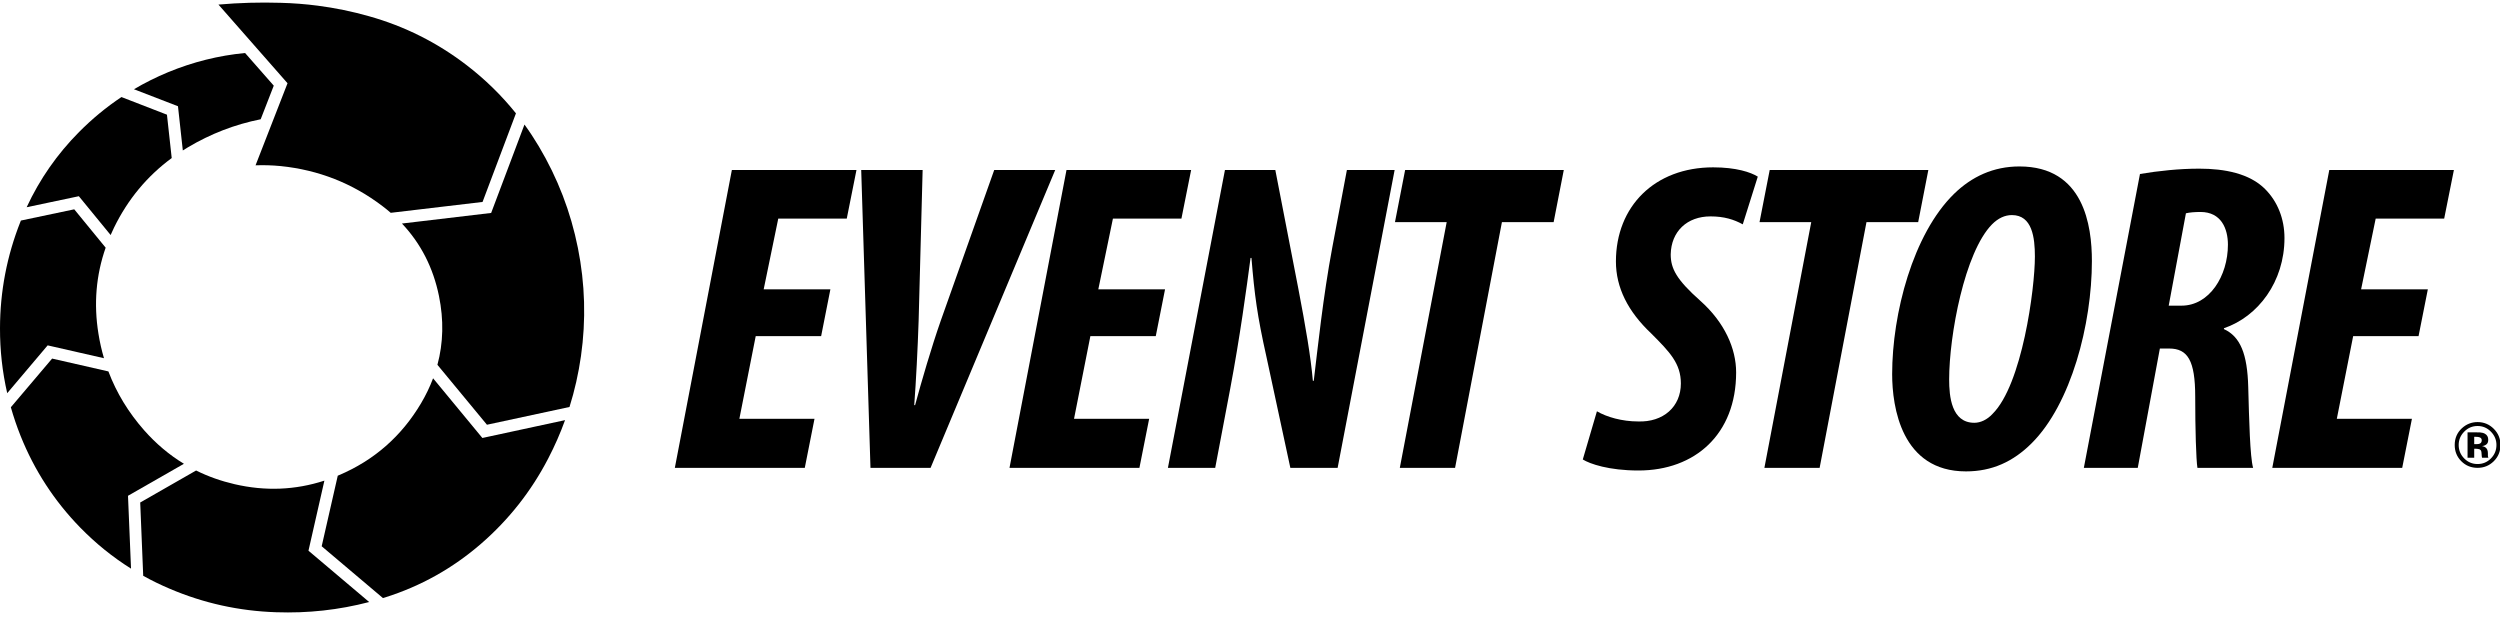
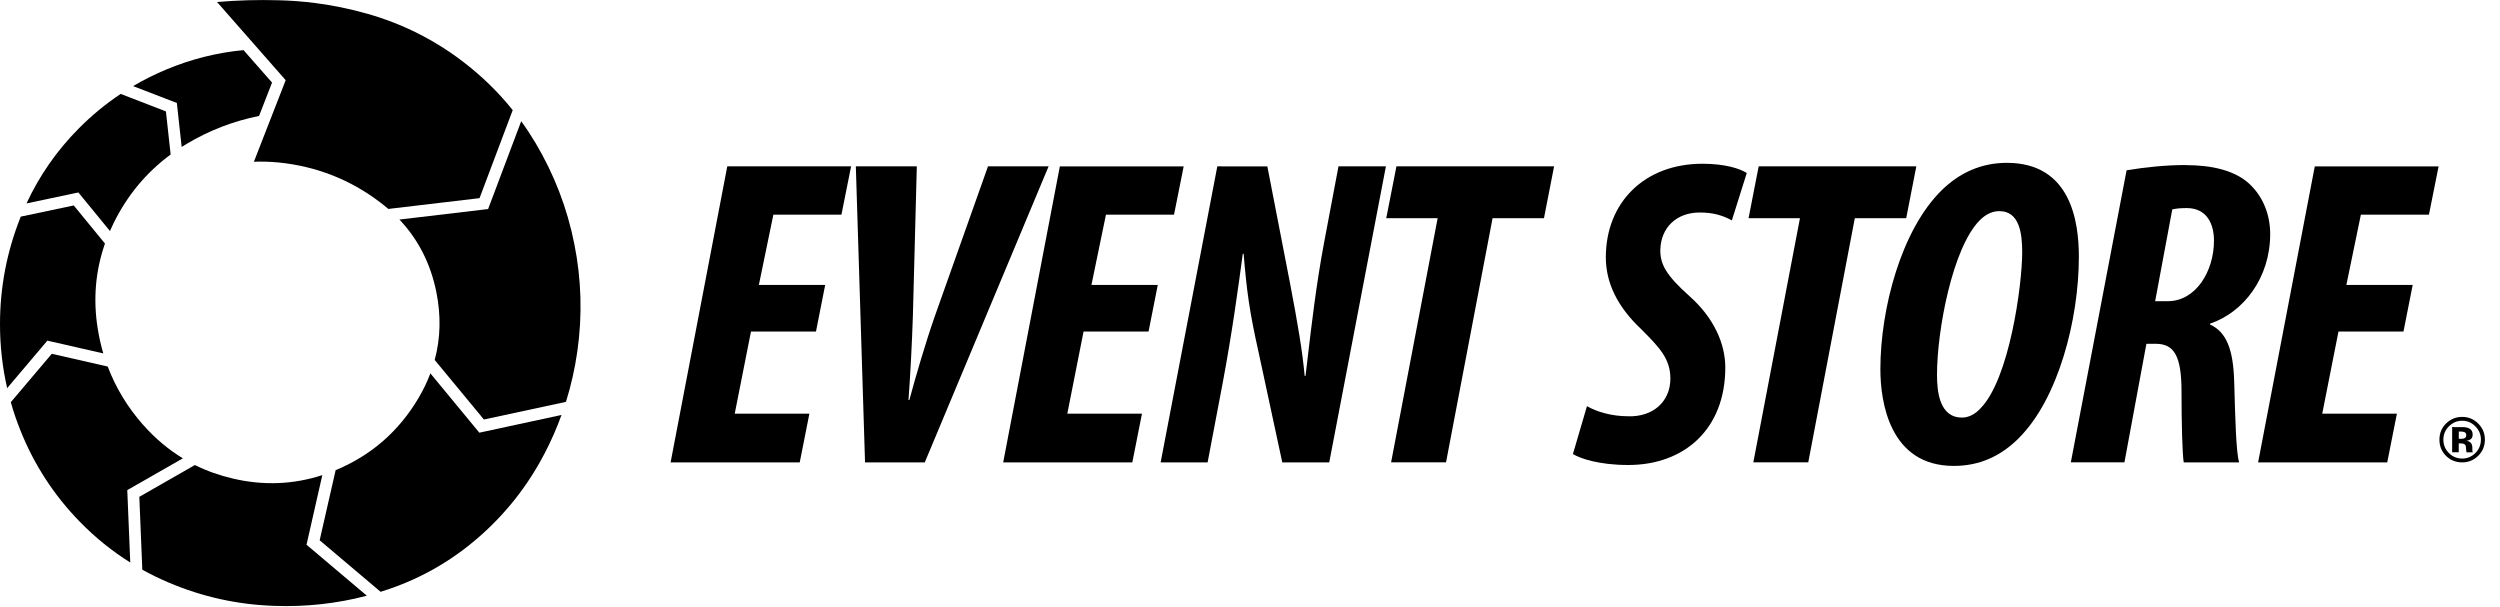
- <svg xmlns="http://www.w3.org/2000/svg" width="95px" height="24px" viewBox="0 0 95 24" version="1.1">
-   <defs />
-   <g id="Brands" stroke="none" stroke-width="1" fill="none" fill-rule="evenodd">
-     <g id="Event-Store-logo-black" transform="translate(-16, -20)" fill="#000000">
-       <g id="eventstore-logo-black" transform="translate(16, 20)">
-         <path d="M5.09,3.391 C5.502,3.148 5.933,2.933 6.382,2.746 C7.33,2.354 8.307,2.11 9.313,2.014 L10.403,3.255 L9.906,4.532 C8.924,4.728 8,5.085 7.134,5.602 C7.071,5.64 7.008,5.678 6.947,5.718 L6.763,4.037 L5.09,3.391" id="Fill-1" />
-         <path d="M4.615,3.688 L6.344,4.358 L6.525,6.006 C5.589,6.695 4.859,7.575 4.336,8.644 C4.29,8.74 4.246,8.835 4.204,8.931 L2.996,7.456 L1.013,7.875 C1.507,6.81 2.171,5.857 3.005,5.016 C3.502,4.515 4.039,4.072 4.615,3.688" id="Fill-2" />
-         <path d="M15.997,15.33 C16.182,15.017 16.336,14.699 16.457,14.375 L18.33,16.643 L21.472,15.965 C21.293,16.461 21.08,16.946 20.833,17.421 C20.187,18.666 19.335,19.748 18.277,20.665 C17.202,21.596 15.988,22.275 14.634,22.702 C14.607,22.71 14.58,22.719 14.553,22.727 L12.224,20.758 L12.835,18.076 C12.85,18.07 12.865,18.064 12.881,18.057 C14.215,17.491 15.253,16.581 15.997,15.33" id="Fill-3" />
-         <path d="M19.93,4.733 C20.123,4.998 20.303,5.273 20.473,5.558 C21.191,6.763 21.687,8.052 21.961,9.426 C22.233,10.788 22.272,12.157 22.077,13.532 C21.983,14.193 21.838,14.837 21.641,15.465 L18.504,16.14 L16.622,13.863 C16.847,13.027 16.866,12.155 16.681,11.248 C16.461,10.172 15.992,9.254 15.274,8.494 L18.664,8.092 L19.93,4.733" id="Fill-4" />
-         <path d="M0.794,8.381 L2.821,7.954 L4.015,9.412 C3.649,10.458 3.558,11.546 3.74,12.676 C3.791,12.997 3.862,13.309 3.951,13.612 L1.811,13.124 L0.274,14.941 C0.09,14.136 -0.002,13.314 -7.76549404e-14,12.474 C0.003,11.073 0.262,9.721 0.779,8.419 C0.784,8.406 0.789,8.394 0.794,8.381" id="Fill-6" />
-         <path d="M4.119,14.114 C4.427,14.928 4.88,15.673 5.478,16.351 C5.93,16.863 6.434,17.287 6.989,17.624 L4.864,18.84 L4.979,21.608 C4.279,21.169 3.635,20.648 3.047,20.046 C2.062,19.035 1.307,17.874 0.782,16.563 C0.639,16.205 0.516,15.842 0.412,15.476 L1.98,13.626 L4.119,14.114" id="Fill-7" />
-         <path d="M7.452,17.879 C7.909,18.107 8.398,18.28 8.918,18.4 C10.084,18.67 11.22,18.624 12.327,18.264 L11.722,20.927 L14.029,22.877 C12.875,23.179 11.696,23.308 10.492,23.265 C9.087,23.219 7.739,22.922 6.447,22.371 C6.1,22.224 5.766,22.061 5.442,21.881 L5.328,19.095 L7.452,17.879" id="Fill-8" />
-         <path d="M19.606,4.307 L18.337,7.674 L14.848,8.087 C14.746,7.998 14.641,7.913 14.531,7.83 C13.393,6.965 12.104,6.458 10.665,6.311 C10.339,6.28 10.022,6.27 9.711,6.282 L10.926,3.163 L8.301,0.174 C9.09,0.105 9.878,0.083 10.665,0.107 C11.139,0.119 11.608,0.155 12.074,0.216 C12.73,0.301 13.379,0.434 14.02,0.616 C15.377,0.997 16.613,1.617 17.73,2.474 C18.435,3.015 19.06,3.626 19.606,4.307" id="Fill-9" />
-         <polyline id="Fill-11" points="31.203 12.774 28.717 12.774 28.096 15.915 30.951 15.915 30.582 17.778 25.644 17.778 27.811 6.46 32.546 6.46 32.177 8.307 29.574 8.307 29.02 10.994 31.555 10.994 31.203 12.774" />
-         <path d="M33.078,17.778 L32.726,6.46 L35.06,6.46 L34.908,12.186 C34.875,13.211 34.808,14.521 34.741,15.394 L34.774,15.394 C35.009,14.521 35.396,13.194 35.749,12.186 L37.78,6.46 L40.098,6.46 L35.362,17.778 L33.078,17.778" id="Fill-12" />
-         <polyline id="Fill-13" points="43.919 12.774 41.434 12.774 40.813 15.915 43.668 15.915 43.298 17.778 38.361 17.778 40.527 6.46 45.263 6.46 44.894 8.307 42.291 8.307 41.736 10.994 44.272 10.994 43.919 12.774" />
-         <path d="M44.381,17.778 L46.548,6.46 L48.462,6.46 L49.335,10.96 C49.621,12.455 49.805,13.53 49.889,14.471 L49.923,14.471 C50.074,13.228 50.275,11.28 50.628,9.399 L51.182,6.46 L52.996,6.46 L50.83,17.778 L49.033,17.778 L48.126,13.564 C47.773,11.985 47.672,11.212 47.555,9.802 L47.521,9.802 C47.37,10.944 47.118,12.808 46.748,14.772 L46.178,17.778 L44.381,17.778" id="Fill-14" />
-         <polyline id="Fill-15" points="54.974 8.441 53.009 8.441 53.395 6.46 59.424 6.46 59.038 8.441 57.073 8.441 55.293 17.778 53.193 17.778 54.974 8.441" />
-         <path d="M60.683,15.629 C61.052,15.847 61.64,16.015 62.245,16.015 C63.202,16.049 63.873,15.461 63.873,14.571 C63.873,13.815 63.454,13.379 62.748,12.673 C61.858,11.834 61.405,10.927 61.405,9.936 C61.405,7.837 62.883,6.359 65.099,6.359 C65.973,6.359 66.527,6.544 66.796,6.712 L66.225,8.525 C65.889,8.341 65.519,8.223 64.999,8.223 C64.109,8.223 63.504,8.794 63.487,9.667 C63.487,10.205 63.706,10.625 64.613,11.431 C65.536,12.253 65.973,13.244 65.973,14.151 C65.973,16.502 64.411,17.879 62.262,17.879 C61.136,17.879 60.414,17.627 60.146,17.46 L60.683,15.629" id="Fill-16" />
-         <polyline id="Fill-17" points="68.827 8.441 66.862 8.441 67.249 6.46 73.277 6.46 72.891 8.441 70.926 8.441 69.146 17.778 67.047 17.778 68.827 8.441" />
-         <path d="M75.697,8.525 C74.656,9.583 74.068,12.741 74.068,14.42 C74.068,15.058 74.152,16.066 75.025,16.066 C75.261,16.066 75.513,15.948 75.714,15.73 C76.839,14.622 77.326,10.977 77.326,9.751 C77.326,9.029 77.225,8.173 76.453,8.173 C76.184,8.173 75.932,8.29 75.697,8.525 Z M79.492,9.919 C79.492,12.321 78.703,15.344 77.208,16.838 C76.503,17.544 75.697,17.913 74.706,17.913 C72.254,17.913 71.902,15.461 71.902,14.219 C71.902,11.918 72.691,8.895 74.253,7.367 C74.925,6.712 75.748,6.325 76.739,6.325 C79.19,6.325 79.492,8.576 79.492,9.919 L79.492,9.919 Z" id="Fill-18" />
-         <path d="M82.411,11.615 L82.898,11.615 C83.955,11.615 84.661,10.49 84.661,9.298 C84.661,8.693 84.409,8.055 83.619,8.055 C83.401,8.055 83.2,8.072 83.065,8.105 L82.411,11.615 Z M81.319,6.611 C82.024,6.493 82.813,6.409 83.569,6.409 C84.543,6.409 85.484,6.594 86.071,7.182 C86.542,7.652 86.81,8.307 86.81,9.046 C86.81,10.709 85.803,12.035 84.51,12.472 L84.51,12.506 C85.131,12.791 85.4,13.446 85.433,14.706 C85.467,15.965 85.5,17.359 85.618,17.778 L83.502,17.778 C83.452,17.46 83.418,16.318 83.418,15.075 C83.418,13.698 83.132,13.244 82.427,13.244 L82.075,13.244 L81.235,17.778 L79.186,17.778 L81.319,6.611 L81.319,6.611 Z" id="Fill-19" />
-         <polyline id="Fill-20" points="91.905 12.774 89.42 12.774 88.799 15.915 91.653 15.915 91.284 17.778 86.347 17.778 88.513 6.46 93.248 6.46 92.879 8.307 90.276 8.307 89.722 10.994 92.258 10.994 91.905 12.774" />
-         <path d="M94.228,16.619 C94.193,16.605 94.144,16.599 94.081,16.599 L94.02,16.599 L94.02,16.878 L94.118,16.878 C94.177,16.878 94.223,16.866 94.256,16.843 C94.289,16.819 94.306,16.781 94.306,16.728 C94.306,16.676 94.28,16.639 94.228,16.619 Z M93.767,17.393 L93.767,16.429 C93.827,16.429 93.917,16.429 94.036,16.429 C94.155,16.43 94.221,16.43 94.235,16.431 C94.311,16.437 94.374,16.453 94.425,16.481 C94.51,16.528 94.553,16.604 94.553,16.711 C94.553,16.792 94.531,16.85 94.485,16.886 C94.44,16.922 94.385,16.944 94.318,16.951 C94.379,16.963 94.425,16.982 94.455,17.007 C94.512,17.052 94.54,17.124 94.54,17.223 L94.54,17.309 C94.54,17.318 94.541,17.328 94.542,17.337 C94.543,17.347 94.546,17.356 94.549,17.366 L94.558,17.393 L94.317,17.393 C94.309,17.362 94.304,17.318 94.301,17.259 C94.299,17.201 94.293,17.162 94.285,17.141 C94.273,17.107 94.249,17.084 94.215,17.07 C94.196,17.063 94.167,17.058 94.129,17.055 L94.073,17.052 L94.02,17.052 L94.02,17.393 L93.767,17.393 Z M93.638,16.405 C93.499,16.547 93.43,16.715 93.43,16.909 C93.43,17.11 93.501,17.281 93.641,17.422 C93.781,17.563 93.95,17.633 94.148,17.633 C94.346,17.633 94.515,17.563 94.655,17.421 C94.795,17.279 94.865,17.108 94.865,16.909 C94.865,16.715 94.795,16.548 94.656,16.405 C94.515,16.26 94.346,16.188 94.148,16.188 C93.949,16.188 93.779,16.26 93.638,16.405 Z M94.757,17.533 C94.588,17.697 94.385,17.778 94.148,17.778 C93.904,17.778 93.698,17.695 93.53,17.527 C93.363,17.36 93.279,17.154 93.279,16.909 C93.279,16.655 93.369,16.444 93.55,16.275 C93.72,16.118 93.92,16.039 94.148,16.039 C94.388,16.039 94.593,16.124 94.763,16.294 C94.933,16.464 95.018,16.669 95.018,16.909 C95.018,17.156 94.931,17.364 94.757,17.533 L94.757,17.533 Z" id="Fill-21" />
-       </g>
+ <svg xmlns="http://www.w3.org/2000/svg" fill="none" height="16" viewBox="0 0 66 16" width="66">
+   <g fill="#000">
+     <path d="m13.536 2.906-.876 2.325-2.409.285c-.07-.061-.143-.12-.219-.177-.786-.597-1.676-.947-2.67-1.049-.225-.022-.444-.028-.659-.02l.839-2.153-1.812-2.064c.545-.047 1.089-.062 1.632-.046.327.008.651.033.973.075.453.059.901.151 1.344.276.936.263 1.79.691 2.561 1.283.486.373.918.795 1.295 1.265z" />
+     <path d="m3.514 2.273c.284-.168.582-.316.892-.445.654-.271 1.329-.44 2.023-.505l.753.857-.343.881c-.678.136-1.316.382-1.914.739-.044.026-.087.053-.129.08l-.127-1.161z" />
+     <path d="m4.38 2.941-1.194-.462c-.397.265-.768.57-1.111.917-.576.581-1.034 1.239-1.375 1.974l1.369-.289.834 1.018c.029-.066.059-.132.091-.198.361-.738.865-1.346 1.511-1.822z" />
+     <path d="m11.362 9.857c-.084.224-.19.443-.318.659-.513.864-1.23 1.492-2.151 1.883l-.032.013-.422 1.851 1.608 1.36.056-.017c.935-.295 1.773-.764 2.515-1.406.731-.633 1.319-1.38 1.765-2.24.17-.328.317-.663.441-1.005l-2.169.468z" />
+     <path d="m14.135 3.77c-.117-.197-.242-.387-.375-.57l-.874 2.319-2.341.277c.496.525.82 1.159.972 1.902.128.626.115 1.228-.041 1.805l1.299 1.572 2.166-.466c.136-.434.236-.878.301-1.335.135-.949.108-1.894-.08-2.835-.189-.948-.532-1.838-1.027-2.67z" />
+     <path d="m1.947 5.424-1.399.295c-.004.009-.007.017-.01.026-.357.899-.536 1.832-.538 2.799-.001.58.062 1.148.189 1.703l1.061-1.254 1.477.337c-.062-.209-.11-.425-.146-.646-.126-.78-.062-1.532.19-2.254z" />
+     <path d="m3.782 11.221c-.413-.468-.726-.983-.938-1.544l-1.477-.337-1.082 1.278c.071.253.157.503.256.75.362.905.884 1.706 1.564 2.404.406.416.85.776 1.334 1.078l-.079-1.911 1.467-.839c-.383-.233-.731-.525-1.043-.879z" />
+     <path d="m6.157 12.636c-.359-.083-.697-.202-1.012-.359l-1.467.839.079 1.924c.223.124.454.237.693.338.892.38 1.823.585 2.793.617.831.03 1.645-.059 2.442-.268l-1.593-1.346.417-1.838c-.764.249-1.549.28-2.353.093z" />
+     <path clip-rule="evenodd" d="m53.305 11.557c1.032-1.032 1.577-3.119 1.577-4.777 0-.927-.209-2.481-1.901-2.481-.684 0-1.252.267-1.716.719-1.078 1.055-1.623 3.142-1.623 4.731 0 .858.243 2.551 1.936 2.551.684 0 1.241-.255 1.728-.742zm-2.168-1.669c0-1.159.406-3.339 1.125-4.07.162-.162.336-.244.521-.244.533 0 .603.591.603 1.09 0 .846-.336 3.363-1.113 4.128-.139.151-.312.232-.475.232-.603 0-.661-.696-.661-1.136z" fill-rule="evenodd" />
+     <path d="m42.974 10.989c-.417 0-.823-.116-1.078-.267l-.371 1.264c.185.116.684.29 1.461.29 1.484 0 2.562-.951 2.562-2.574 0-.626-.301-1.31-.939-1.878-.626-.557-.777-.846-.777-1.217.011-.603.429-.997 1.043-.997.359 0 .615.081.846.209l.394-1.252c-.186-.116-.568-.244-1.171-.244-1.53 0-2.55 1.021-2.55 2.47 0 .684.313 1.31.927 1.89.487.487.777.788.777 1.31 0 .615-.464 1.02-1.125.997z" />
+     <path d="m21.542 8.752h-1.716l-.429 2.168h1.971l-.255 1.287h-3.409l1.496-7.815h3.269l-.255 1.275h-1.797l-.383 1.855h1.751z" />
+     <path d="m22.594 4.392.243 7.815h1.577l3.269-7.815h-1.6l-1.403 3.954c-.244.696-.511 1.611-.673 2.214h-.023c.046-.603.093-1.507.116-2.214l.104-3.954z" />
+     <path d="m28.606 8.752h1.716l.243-1.229h-1.751l.383-1.855h1.797l.255-1.275h-3.269l-1.496 7.815h3.409l.255-1.287h-1.971z" />
+     <path d="m32.137 4.392-1.496 7.815h1.24l.394-2.075c.256-1.356.429-2.643.534-3.432h.023c.081.974.15 1.507.394 2.597l.626 2.91h1.24l1.496-7.815h-1.252l-.383 2.029c-.202 1.076-.332 2.184-.43 3.021l-0.0.001-.001.007c-.02.17-.039.328-.056.473h-.023c-.058-.649-.185-1.392-.382-2.423l-.603-3.107z" />
+     <path d="m36.597 5.76h1.357l-1.229 6.446h1.45l1.229-6.446h1.357l.267-1.368h-4.162z" />
+     <path d="m47.519 5.76h-1.357l.267-1.368h4.162l-.267 1.368h-1.357l-1.229 6.446h-1.45z" />
+     <path clip-rule="evenodd" d="m57.696 4.357c-.522 0-1.067.058-1.554.139l-1.472 7.71h1.415l.58-3.13h.243c.487 0 .684.313.684 1.264 0 .858.023 1.646.058 1.867h1.461c-.078-.28-.102-1.186-.125-2.03l-.003-.091c-.023-.869-.208-1.322-.638-1.519v-.023c.893-.301 1.588-1.217 1.588-2.365 0-.51-.185-.962-.51-1.287-.406-.406-1.055-.533-1.727-.533zm-.464 3.594h-.336l.452-2.423c.093-.023.232-.035.382-.035.545 0 .719.441.719.858 0 .823-.487 1.6-1.217 1.6z" fill-rule="evenodd" />
+     <path d="m61.736 8.752h1.716l.243-1.229h-1.751l.383-1.855h1.797l.255-1.275h-3.269l-1.496 7.815h3.409l.255-1.287h-1.971z" />
+     <g clip-rule="evenodd" fill-rule="evenodd">
+       <path d="m64.737 11.275v.665h.174v-.235h.037l.038.002c.027.002.046.005.059.011.024.009.04.025.049.049.005.014.009.041.011.082.002.04.005.071.011.092h.166l-.006-.019c-.002-.006-.004-.013-.005-.02s-.001-.013-.001-.02v-.059c0-.068-.019-.118-.059-.149-.021-.017-.053-.03-.095-.038.046-.005.084-.02.115-.045.031-.025.047-.065.047-.121 0-.073-.03-.126-.089-.159-.035-.019-.079-.03-.131-.034-.009-.001-.055-.001-.137-.001l-.073-0zm.217.117c.043 0 .077.005.101.014.036.014.054.039.054.076 0 .036-.011.063-.034.079-.023.016-.055.024-.095.024h-.068v-.193z" />
+       <path d="m65.421 12.037c-.117.113-.257.17-.42.17-.169 0-.311-.058-.427-.173-.116-.116-.173-.258-.173-.427 0-.175.062-.321.187-.438.117-.109.255-.163.413-.163.166 0 .307.059.424.176s.176.259.176.424c0 .17-.06.314-.18.431zm-.773-.779c-.096.098-.143.214-.143.348 0 .139.049.257.146.354.097.097.213.146.35.146.136 0 .253-.049.35-.147.097-.098.145-.216.145-.353 0-.134-.048-.25-.144-.348-.097-.1-.214-.15-.35-.15-.138 0-.255.05-.353.15z" />
    </g>
  </g>
</svg>
